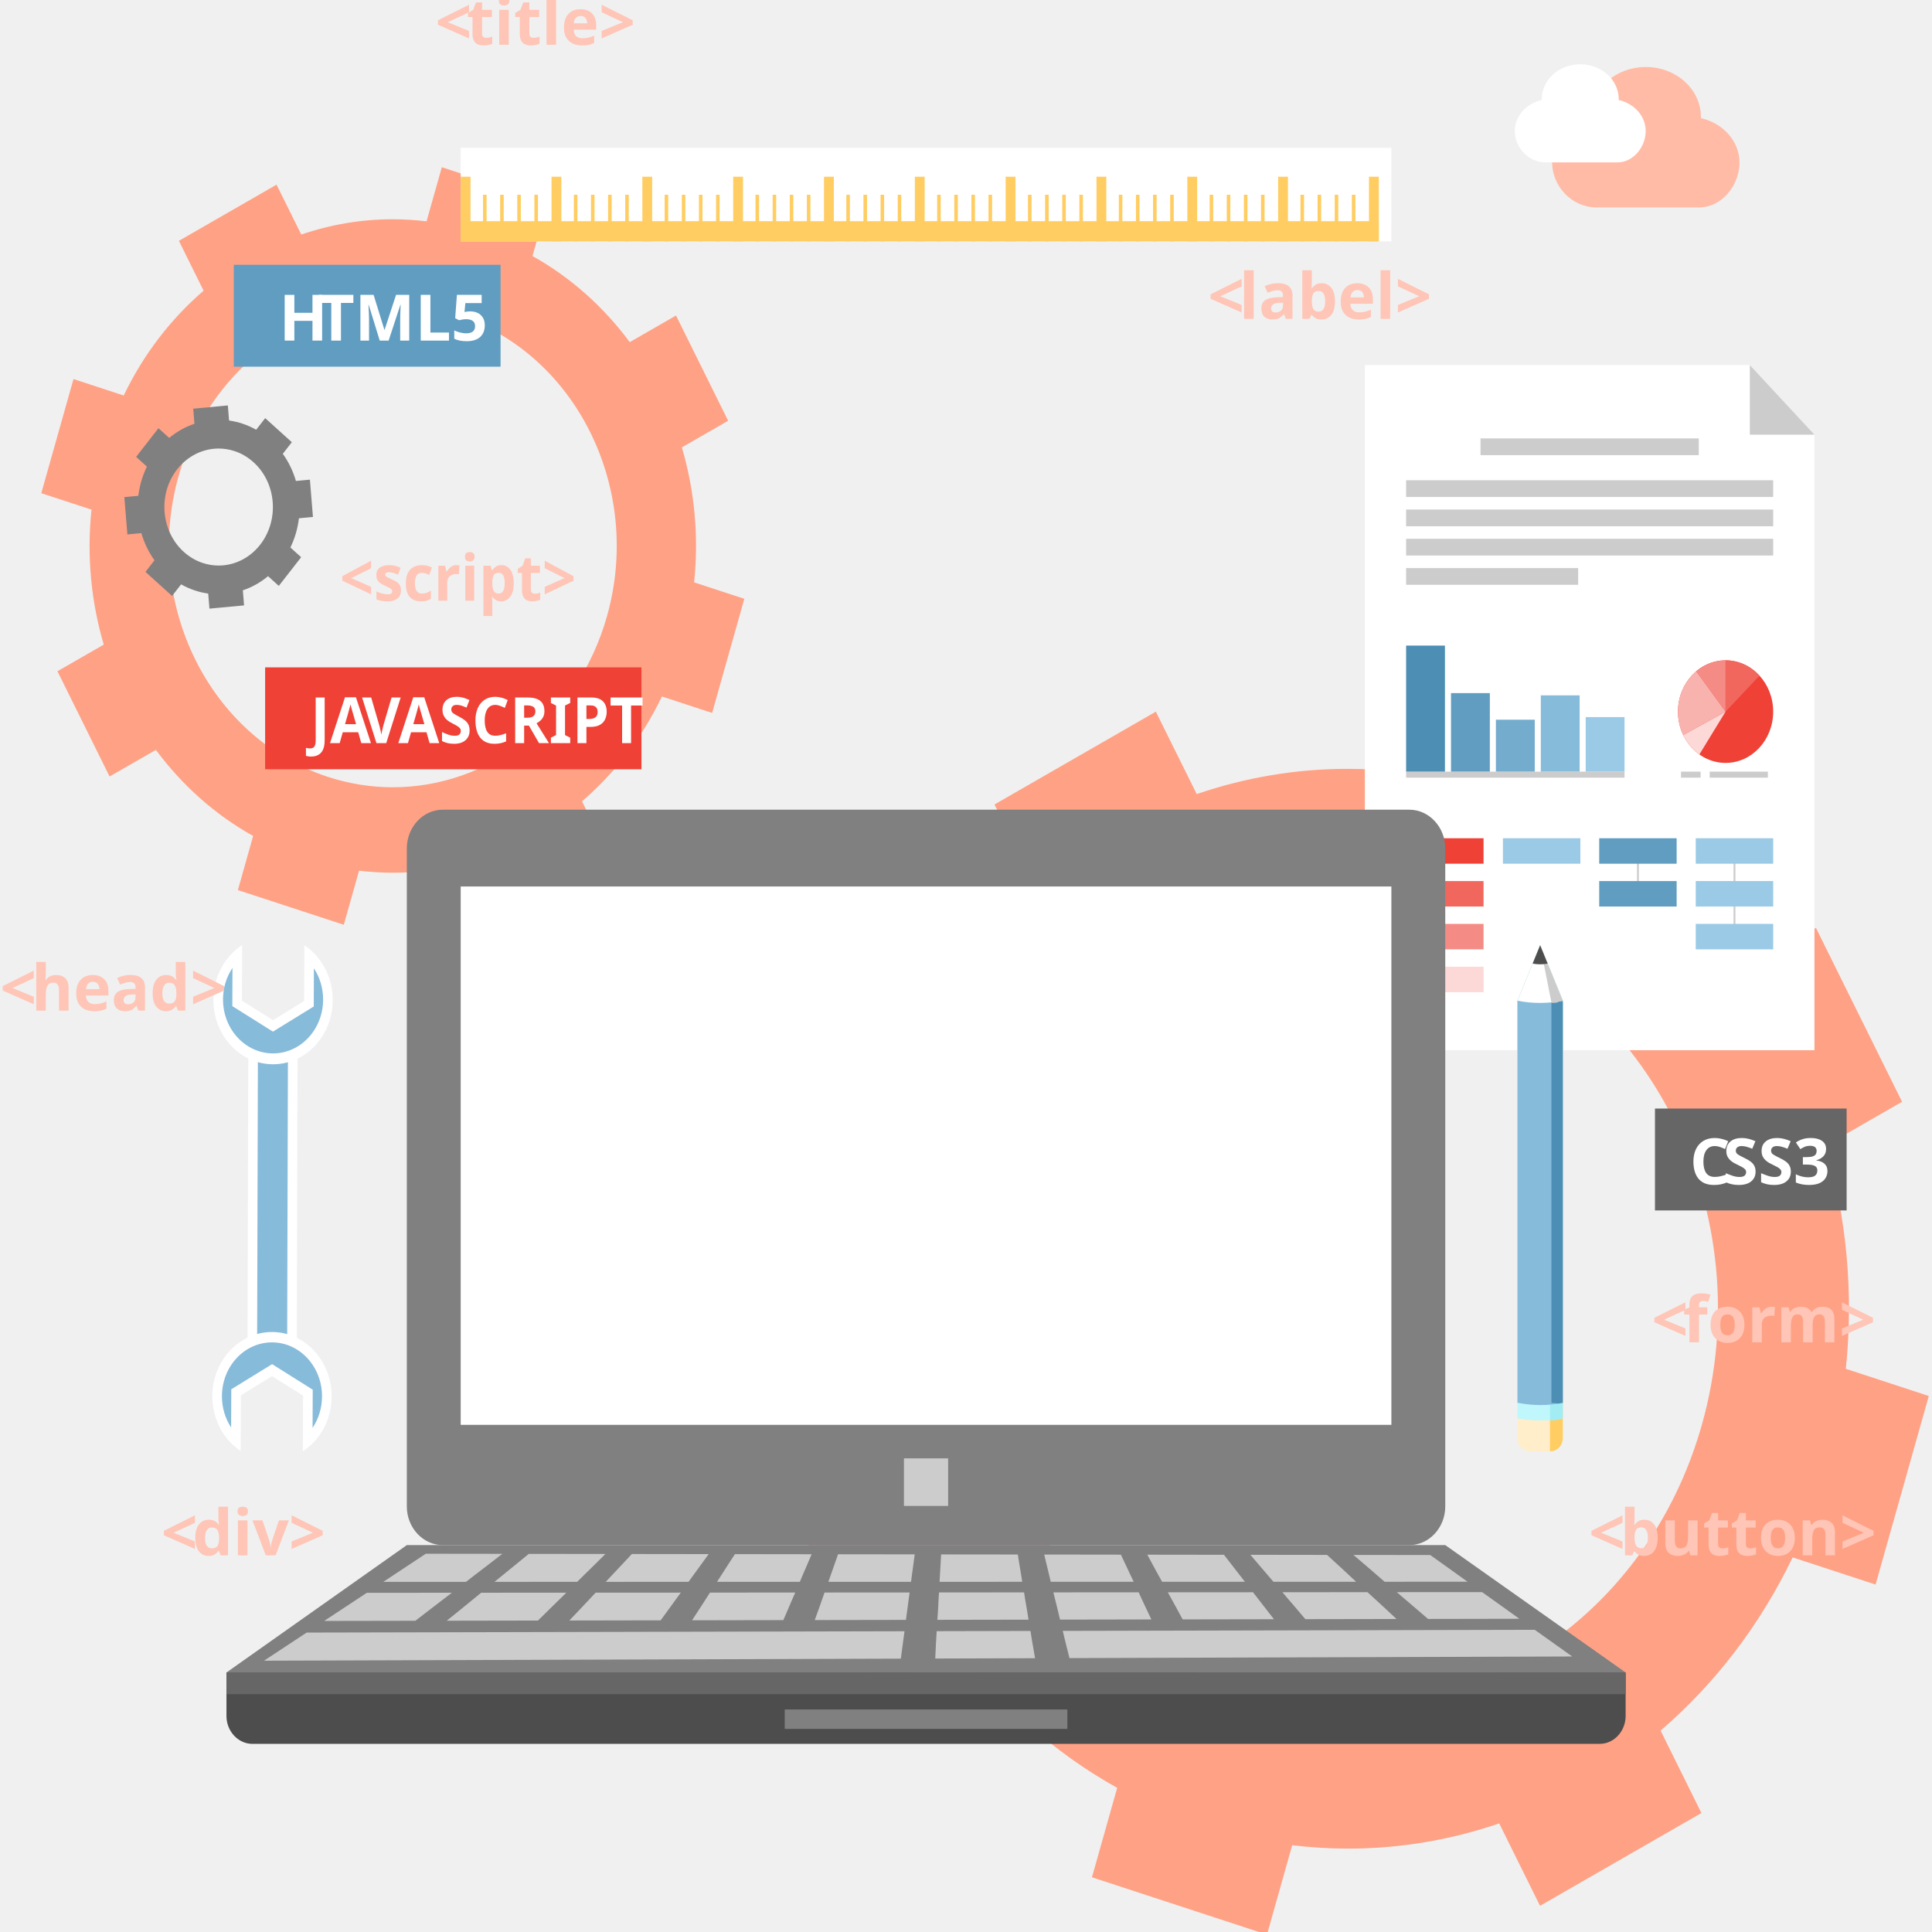
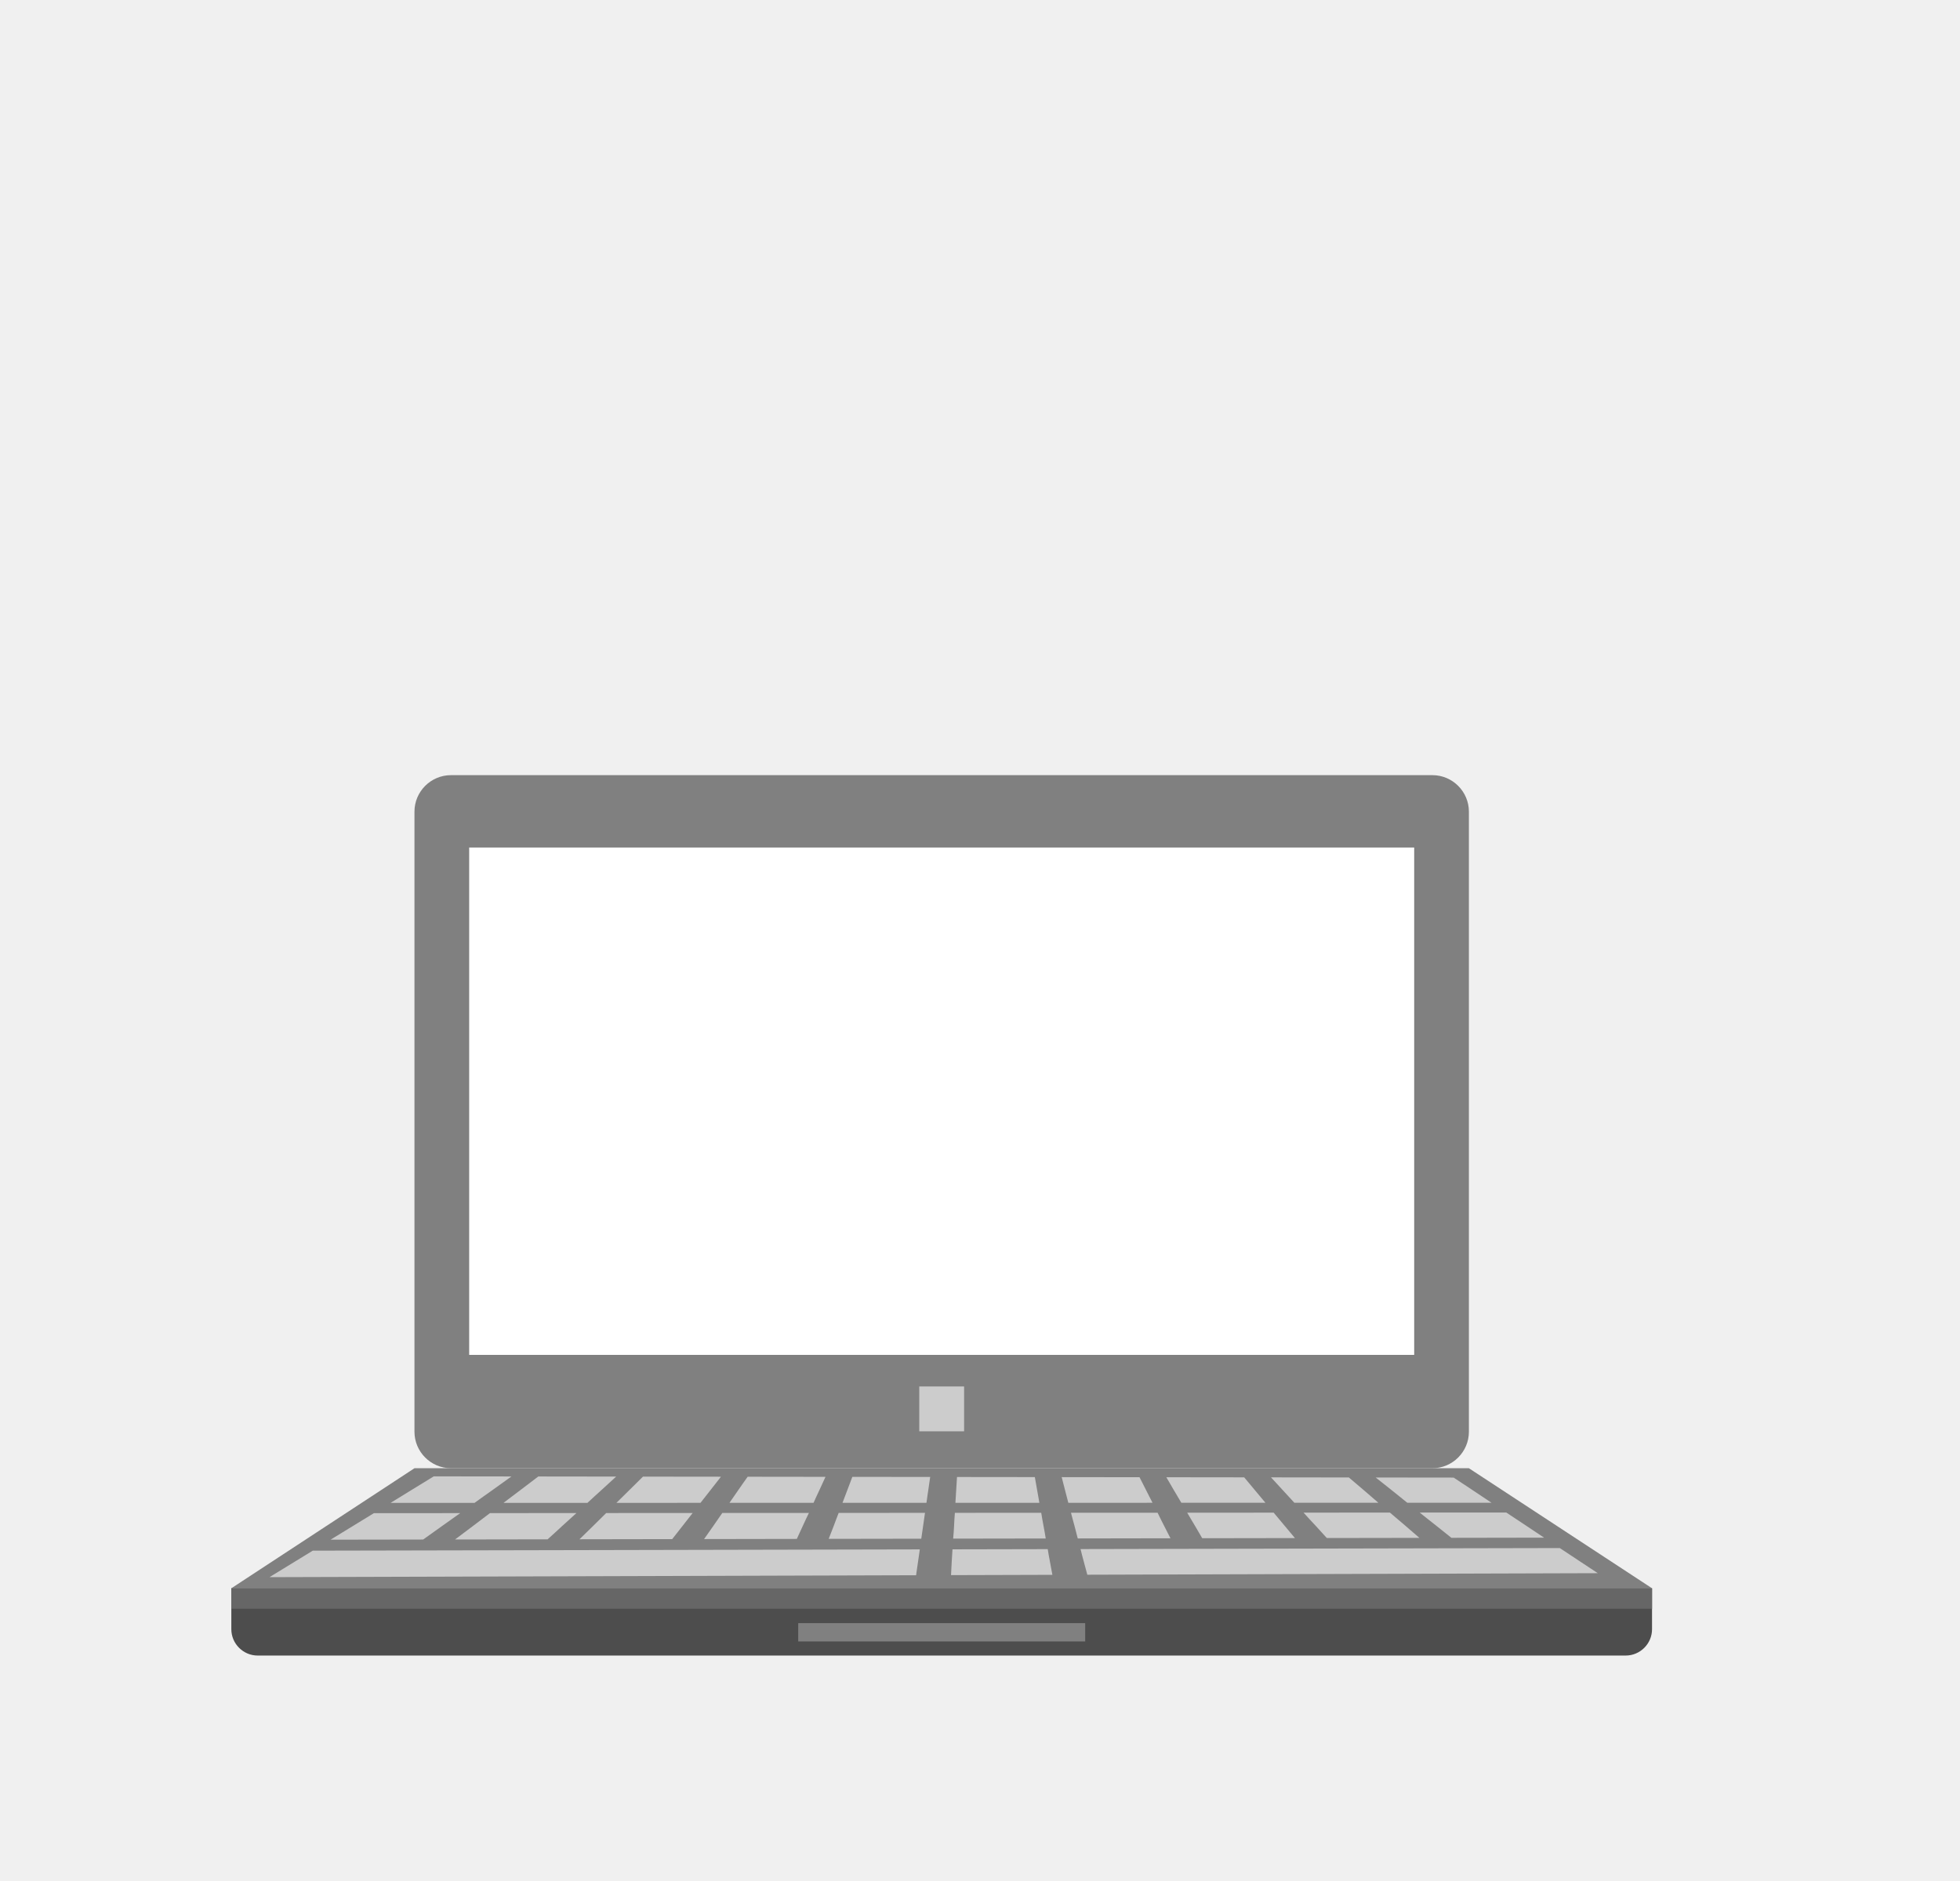
- <svg xmlns="http://www.w3.org/2000/svg" width="100%" height="100%" viewBox="0 0 1000 1000" version="1.1" xml:space="preserve" style="fill-rule:evenodd;clip-rule:evenodd;stroke-miterlimit:22.926;">
-   <g id="Layer1">
-     <path d="M535.878,459.049l-21.129,-42.654l83.513,-48.04l21.155,42.659c25.038,-8.569 51.415,-13.079 78.285,-13.057l0,73.075c-82.119,-0.032 -158.07,57.308 -183.195,146.358c-30.756,109.019 26.324,224.259 127.499,257.401c18.54,6.072 37.274,8.955 55.696,8.962l0,73.085c-9.573,-0.007 -19.208,-0.589 -28.864,-1.768l-13.059,46.284l-90.587,-29.673l13.059,-46.284c-32.867,-18.319 -60.963,-43.61 -83.184,-73.629l-39.609,22.757l-44.569,-89.998l39.59,-22.782c-10.789,-36.587 -14.632,-75.825 -10.48,-115.448l-42.942,-14.067l27.541,-97.619l42.943,14.066c17.011,-35.396 40.472,-65.686 68.337,-89.628M697.702,397.957c9.571,0.007 19.201,0.59 28.856,1.769l13.057,-46.283l90.586,29.673l-13.056,46.283c32.851,18.314 60.972,43.612 83.193,73.633l39.584,-22.761l44.584,89.999l-39.584,22.766c10.778,36.602 14.623,75.833 10.474,115.458l42.94,14.067l-27.538,97.606l-42.939,-14.065c-17.021,35.408 -40.481,65.701 -68.342,89.645l21.126,42.666l-83.527,48.026l-21.128,-42.652c-25.041,8.563 -51.423,13.069 -78.286,13.051l0,-73.085c82.118,0.029 158.077,-57.305 183.197,-146.346c30.759,-109.028 -26.336,-224.274 -127.509,-257.414c-18.536,-6.071 -37.267,-8.955 -55.688,-8.961l0,-73.075Z" style="fill:#ffa185;fill-rule:nonzero;" />
-     <path d="M105.387,150.469l-12.787,-25.812l50.541,-29.074l12.801,25.816c15.153,-5.185 31.116,-7.915 47.378,-7.901l0,44.223c-49.697,-0.019 -95.662,34.681 -110.867,88.573c-18.613,65.976 15.931,135.717 77.161,155.774c11.22,3.675 22.556,5.42 33.706,5.423l0,44.229c-5.794,-0.005 -11.624,-0.356 -17.469,-1.069l-7.902,28.009l-54.82,-17.956l7.9,-28.011c-19.89,-11.086 -36.892,-26.391 -50.34,-44.559l-23.972,13.772l-26.972,-54.465l23.959,-13.787c-6.528,-22.14 -8.854,-45.887 -6.341,-69.866l-25.987,-8.512l16.666,-59.077l25.988,8.513c10.296,-21.422 24.494,-39.753 41.357,-54.243M203.32,113.498c5.79,0.005 11.619,0.357 17.462,1.07l7.902,-28.009l54.822,17.957l-7.904,28.009c19.882,11.084 36.9,26.394 50.348,44.562l23.956,-13.775l26.98,54.466l-23.955,13.778c6.525,22.15 8.852,45.893 6.34,69.873l25.985,8.511l-16.664,59.071l-25.987,-8.511c-10.3,21.427 -24.498,39.759 -41.357,54.25l12.784,25.82l-50.55,29.066l-12.785,-25.814c-15.156,5.182 -31.121,7.91 -47.377,7.898l0,-44.229c49.695,0.017 95.663,-34.68 110.866,-88.566c18.615,-65.981 -15.938,-135.724 -77.164,-155.781c-11.22,-3.674 -22.554,-5.418 -33.702,-5.423l0,-44.223Z" style="fill:#ffa185;fill-rule:nonzero;" />
-     <path d="M706.444,188.944l199.273,0l33.439,36.031l0,-36.031l0.001,354.631l-232.711,0l-0.002,-354.631Z" style="fill:#fff;" />
-     <path d="M847.787,440.465l0,22.163" style="fill:none;stroke-width:0.96px;stroke:#ccc;" />
-     <path d="M897.761,440.465l0,44.327" style="fill:none;stroke-width:0.96px;stroke:#ccc;" />
-     <rect x="766.312" y="226.928" width="112.976" height="8.659" style="fill:#ccc;" />
-     <rect x="727.803" y="248.577" width="189.996" height="8.659" style="fill:#ccc;" />
-     <rect x="727.804" y="263.728" width="189.996" height="8.659" style="fill:#ccc;" />
-     <rect x="727.804" y="278.883" width="189.996" height="8.659" style="fill:#ccc;" />
-     <rect x="727.804" y="294.035" width="89.042" height="8.659" style="fill:#ccc;" />
-     <path d="M893.159,341.784c13.607,0 24.639,11.886 24.639,26.549c0,14.662 -11.031,26.549 -24.639,26.549c-13.607,0 -24.639,-11.887 -24.639,-26.549c0,-14.663 11.032,-26.549 24.639,-26.549" style="fill:#ef4136;" />
-     <path d="M879.601,390.501c-3.537,-2.516 -6.438,-5.987 -8.381,-10.075l21.939,-12.093l-13.558,22.168Z" style="fill:#fcd8d6;" />
-     <path d="M871.219,380.426c-1.724,-3.626 -2.699,-7.737 -2.699,-12.093c0,-8.489 3.698,-16.047 9.454,-20.906l15.185,20.906l-21.94,12.093Z" style="fill:#f9b3af;" />
-     <path d="M877.973,347.426c4.184,-3.534 9.458,-5.642 15.186,-5.642l0,26.549l-15.186,-20.907Z" style="fill:#f48c85;" />
-     <path d="M893.159,341.784l0,26.549l17.56,-18.621c-4.469,-4.892 -10.684,-7.928 -17.56,-7.928" style="fill:#f2675d;" />
-     <rect x="727.803" y="399.394" width="113.054" height="3.116" style="fill:#ccc;" />
-     <rect x="727.804" y="334.157" width="20.098" height="65.237" style="fill:#4c8eb4;" />
-     <path d="M751.042,358.755l20.096,0l0.002,40.639l-20.098,0l0,-40.639Z" style="fill:#609dc1;" />
-     <rect x="774.28" y="372.517" width="20.098" height="26.877" style="fill:#73accd;" />
-     <rect x="797.52" y="359.915" width="20.098" height="39.479" style="fill:#87bbda;" />
-     <rect x="820.757" y="371.164" width="20.098" height="28.23" style="fill:#9acae6;" />
-     <rect x="870.089" y="399.394" width="10.143" height="3.116" style="fill:#ccc;" />
-     <rect x="884.93" y="399.394" width="30.129" height="3.116" style="fill:#ccc;" />
-     <path d="M905.716,224.975l33.44,0l-33.44,-36.032l0,36.032Z" style="fill:#ccc;" />
-     <rect x="727.804" y="433.876" width="40.076" height="13.178" style="fill:#ef4136;" />
-     <rect x="777.912" y="433.876" width="40.076" height="13.178" style="fill:#9acae6;" />
-     <rect x="827.75" y="433.876" width="40.076" height="13.178" style="fill:#609dc1;" />
-     <rect x="877.724" y="433.876" width="40.076" height="13.178" style="fill:#9acae6;" />
-     <rect x="727.804" y="456.038" width="40.076" height="13.178" style="fill:#f2675d;" />
-     <rect x="727.804" y="478.202" width="40.076" height="13.178" style="fill:#f48c85;" />
-     <rect x="727.804" y="500.365" width="40.076" height="13.178" style="fill:#fcd8d6;" />
-     <rect x="827.75" y="456.038" width="40.076" height="13.178" style="fill:#609dc1;" />
-     <rect x="877.724" y="456.038" width="40.076" height="13.178" style="fill:#9acae6;" />
-     <rect x="877.724" y="478.202" width="40.076" height="13.178" style="fill:#9acae6;" />
-     <path d="M229.161,419.1l500.314,0c10.228,0 18.592,9.014 18.592,20.033l0,340.577c0,11.019 -8.364,20.034 -18.592,20.034l-500.314,0c-10.226,0 -18.592,-9.015 -18.592,-20.034l0,-340.577c0,-11.019 8.366,-20.033 18.592,-20.033" style="fill:#808080;" />
-     <rect x="238.457" y="458.844" width="481.721" height="278.652" style="fill:#fff;" />
-     <rect x="467.888" y="754.844" width="22.857" height="24.629" style="fill:#ccc;" />
-     <path d="M210.569,799.744l537.499,0l93.355,65.933l-724.21,0l93.356,-65.933Z" style="fill:#808080;" />
-     <path d="M117.213,865.679l724.21,0l0,22.468c0,7.962 -6.047,14.477 -13.437,14.477l-697.336,0c-7.39,0 -13.437,-6.515 -13.437,-14.477l0,-22.468Z" style="fill:#4d4d4d;" />
-     <rect x="406.175" y="884.823" width="146.284" height="10.051" style="fill:#808080;" />
-     <rect x="117.214" y="865.68" width="724.209" height="11.232" style="fill:#666;" />
-     <path d="M232.565,837.809l-1.32,1.069l1.32,-0.002l0,-1.067ZM232.565,824.406l0,1.005c-2.73,2.08 -5.432,4.152 -8.158,6.246c-3.13,2.402 -6.23,4.835 -9.413,7.249c-15.776,0.032 -31.485,0.054 -47.195,0.084c3.724,-2.427 7.381,-4.852 11.038,-7.277c3.657,-2.423 7.312,-4.856 11.037,-7.286c14.187,-0.004 28.438,-0.015 42.691,-0.021M232.565,804.226l0,14.544c-11.407,0 -22.803,0.003 -34.158,-0.002c3.587,-2.423 7.312,-4.85 10.967,-7.273c3.656,-2.427 7.314,-4.856 11.038,-7.288l12.153,0.019ZM158.726,845.019l73.839,-0.163l0,14.413c-31.971,0.102 -63.943,0.203 -95.912,0.304c3.724,-2.425 7.38,-4.848 11.037,-7.275c3.656,-2.423 7.312,-4.85 11.036,-7.279M232.565,825.411l1.321,-1.005l-1.321,0l0,1.005ZM257.992,824.387l0,14.443l-25.427,0.046l0,-1.067c2.545,-2.054 5.094,-4.101 7.618,-6.167c2.927,-2.397 5.891,-4.835 8.871,-7.249l8.938,-0.006ZM257.992,817.093c-0.681,0.557 -1.36,1.114 -2.032,1.67l2.032,0l0,-1.67ZM257.992,804.259l0,1.558c-2.479,1.906 -4.92,3.815 -7.381,5.704c-3.167,2.431 -6.365,4.83 -9.413,7.247l-8.633,0.002l0,-14.544c8.476,0.014 16.952,0.023 25.427,0.033M232.565,844.856l25.427,-0.056l0,14.388l-25.427,0.081l0,-14.413ZM593.842,804.7c13.204,0.017 26.407,0.034 39.678,0.051c1.83,2.336 3.638,4.674 5.417,6.986c1.808,2.346 3.657,4.651 5.418,6.983c-14.286,0 -28.642,0.005 -42.86,0.005c-1.289,-2.337 -2.563,-4.648 -3.861,-7.003c-1.274,-2.312 -2.506,-4.68 -3.792,-7.022M540.486,804.628c13.203,0.017 26.474,0.033 39.679,0.055c1.15,2.347 2.207,4.701 3.317,7.026c1.125,2.354 2.167,4.679 3.318,7.016c-14.354,0.004 -28.642,0.004 -42.929,0.004c-0.541,-2.347 -1.116,-4.688 -1.693,-7.04c-0.574,-2.341 -1.152,-4.702 -1.692,-7.061M487.128,804.563c13.204,0.014 26.408,0.031 39.679,0.048c0.408,2.358 0.781,4.721 1.152,7.065c0.373,2.357 0.813,4.706 1.151,7.053c-14.288,0.008 -28.507,0.008 -42.794,0.013c0.135,-2.366 0.271,-4.729 0.406,-7.089c0.134,-2.356 0.271,-4.727 0.406,-7.09M433.772,804.49c13.204,0.016 26.408,0.033 39.679,0.05c-0.338,2.375 -0.644,4.736 -0.948,7.104c-0.305,2.366 -0.678,4.727 -0.948,7.093c-14.288,0.005 -28.574,0.005 -42.794,0.009c0.811,-2.375 1.695,-4.749 2.506,-7.119c0.813,-2.376 1.692,-4.755 2.505,-7.137M380.415,804.419c13.204,0.015 26.475,0.037 39.678,0.054c-1.016,2.386 -2.033,4.766 -3.046,7.143c-1.015,2.38 -2.099,4.75 -3.047,7.13c-14.355,0.005 -28.642,0 -42.862,0.005c1.488,-2.385 3.045,-4.774 4.605,-7.163c1.554,-2.382 3.046,-4.772 4.672,-7.169M327.057,804.352c13.204,0.017 26.476,0.032 39.747,0.05c-1.76,2.397 -3.52,4.789 -5.213,7.18c-1.693,2.391 -3.521,4.778 -5.215,7.169c-14.286,0.006 -28.572,0.006 -42.861,0.012c2.235,-2.403 4.539,-4.8 6.772,-7.198c2.236,-2.399 4.468,-4.81 6.77,-7.213M604.472,824.173c14.694,-0.011 29.388,-0.022 44.081,-0.028c1.76,2.331 3.587,4.657 5.416,6.987c1.829,2.326 3.658,4.645 5.418,6.975c-15.776,0.03 -31.553,0.058 -47.262,0.083c-1.22,-2.335 -2.548,-4.684 -3.792,-7.003c-1.26,-2.348 -2.64,-4.678 -3.861,-7.014M545.225,824.205c14.694,-0.006 29.388,-0.017 44.147,-0.021c1.016,2.341 2.169,4.683 3.251,7.02c1.084,2.342 2.234,4.679 3.319,7.015c-15.777,0.033 -31.555,0.061 -47.263,0.087c-0.542,-2.352 -1.122,-4.705 -1.694,-7.042c-0.577,-2.356 -1.218,-4.705 -1.76,-7.059M486.045,824.244c14.625,-0.011 29.319,-0.015 44.013,-0.028c0.338,2.36 0.744,4.713 1.15,7.065c0.407,2.352 0.813,4.701 1.151,7.053c-15.776,0.028 -31.485,0.056 -47.194,0.084c0.204,-2.358 0.372,-4.721 0.473,-7.081c0.101,-2.358 0.203,-4.722 0.407,-7.093M426.799,824.283c14.691,-0.011 29.318,-0.017 44.011,-0.028c-0.339,2.371 -0.643,4.73 -0.947,7.104c-0.304,2.36 -0.61,4.729 -0.949,7.092c-15.777,0.028 -31.486,0.056 -47.196,0.084c0.882,-2.376 1.726,-4.737 2.573,-7.12c0.844,-2.368 1.625,-4.751 2.508,-7.132M367.482,824.316c14.692,-0.004 29.386,-0.01 44.148,-0.021c-1.084,2.38 -2.097,4.762 -3.115,7.142c-1.014,2.375 -2.03,4.75 -3.047,7.124c-15.778,0.034 -31.553,0.057 -47.262,0.09c1.557,-2.392 3.141,-4.764 4.672,-7.158c1.516,-2.379 3.047,-4.785 4.604,-7.177M308.302,824.356c14.625,-0.006 29.387,-0.017 44.079,-0.023c-1.76,2.392 -3.477,4.77 -5.213,7.175c-1.716,2.379 -3.452,4.783 -5.213,7.171c-15.777,0.033 -31.554,0.061 -47.263,0.087c2.301,-2.403 4.554,-4.785 6.838,-7.203c2.251,-2.383 4.471,-4.799 6.772,-7.207M484.827,844.287c16.181,-0.034 32.297,-0.071 48.548,-0.11c0.339,2.358 0.745,4.711 1.152,7.059c0.407,2.352 0.812,4.705 1.218,7.054c-17.266,0.055 -34.464,0.109 -51.664,0.165c0.136,-2.358 0.238,-4.718 0.338,-7.081c0.102,-2.36 0.271,-4.718 0.408,-7.087M257.992,805.817c0.674,-0.519 1.35,-1.038 2.031,-1.555l-2.031,-0.003l0,1.558ZM257.992,818.763l0,-1.67c2.265,-1.848 4.561,-3.697 6.838,-5.561c2.928,-2.395 5.892,-4.833 8.871,-7.253c13.203,0.018 26.408,0.032 39.679,0.056c-2.438,2.408 -4.875,4.812 -7.313,7.214c-2.438,2.403 -4.943,4.805 -7.312,7.208c-13.607,0.005 -27.216,0.006 -40.763,0.006M257.992,838.83l0,-14.443c11.696,-0.008 23.377,-0.011 35.143,-0.02c-2.507,2.408 -4.944,4.816 -7.38,7.219c-2.438,2.403 -4.808,4.8 -7.314,7.21l-20.449,0.034ZM701.232,843.801l0,13.956l-17.605,0.056c-43.332,0.138 -86.738,0.283 -130.074,0.42c-0.608,-2.346 -1.15,-4.695 -1.76,-7.042c-0.608,-2.348 -1.152,-4.695 -1.692,-7.048c40.695,-0.094 81.388,-0.185 122.083,-0.277l29.048,-0.065ZM701.232,824.112l0,13.919l-25.595,0.044c-1.962,-2.32 -3.907,-4.659 -5.891,-6.966c-2.011,-2.338 -4.061,-4.651 -5.958,-6.975c12.446,-0.011 24.941,-0.016 37.444,-0.022M701.232,818.072c-2.223,-2.102 -4.497,-4.202 -6.77,-6.302c-2.503,-2.309 -5.079,-4.628 -7.584,-6.947c-13.271,-0.018 -26.476,-0.035 -39.679,-0.058c2.032,2.332 3.976,4.678 5.959,6.984c2.01,2.337 3.995,4.645 5.957,6.971c13.995,-0.006 28.057,-0.006 42.117,-0.006l0,-0.642ZM701.232,804.84l0,0.578l-0.678,-0.58l0.678,0.002ZM257.992,844.8l55.388,-0.125c51.528,-0.116 103.125,-0.233 154.789,-0.351c-0.338,2.371 -0.643,4.738 -0.947,7.1c-0.306,2.367 -0.678,4.729 -0.948,7.091c-54.983,0.177 -109.966,0.356 -164.879,0.533l-43.403,0.14l0,-14.388ZM722.967,824.095c14.694,-0.005 29.389,-0.017 44.149,-0.028c3.182,2.304 6.444,4.594 9.682,6.911c3.194,2.283 6.433,4.596 9.617,6.898c-15.778,0.033 -31.555,0.06 -47.264,0.088c-2.708,-2.316 -5.404,-4.637 -8.057,-6.925c-2.696,-2.327 -5.485,-4.631 -8.127,-6.944M701.232,805.418c2.484,2.128 4.968,4.248 7.448,6.364c2.709,2.307 5.35,4.617 7.99,6.926c14.289,0 28.576,0 42.93,-0.005c-3.182,-2.304 -6.375,-4.589 -9.615,-6.905c-3.192,-2.284 -6.433,-4.6 -9.682,-6.909l-39.071,-0.049l0,0.578ZM701.232,818.714l0,-0.642l0.679,0.642l-0.679,0ZM701.232,838.031l0,-13.919l6.569,-0.005c2.505,2.318 5.046,4.603 7.584,6.946c2.472,2.284 5.01,4.625 7.448,6.939l-21.601,0.039ZM701.232,857.757l0,-13.956l93.173,-0.211c3.249,2.308 6.434,4.606 9.682,6.903c3.252,2.301 6.432,4.602 9.684,6.898c-37.528,0.126 -75.056,0.247 -112.539,0.366" style="fill:#ccc;" />
-     <rect x="238.455" y="76.514" width="481.721" height="48.423" style="fill:#fff;" />
-     <rect x="238.457" y="114.483" width="475.203" height="10.455" style="fill:#ffcd61;" />
-     <rect x="238.457" y="91.469" width="5.082" height="33.468" style="fill:#ffcd61;" />
-     <rect x="250.018" y="100.803" width="1.832" height="24.135" style="fill:#ffcd61;" />
-     <rect x="258.88" y="100.803" width="1.832" height="24.135" style="fill:#ffcd61;" />
-     <rect x="267.743" y="100.803" width="1.832" height="24.135" style="fill:#ffcd61;" />
-     <rect x="276.606" y="100.803" width="1.832" height="24.135" style="fill:#ffcd61;" />
-     <rect x="285.469" y="91.469" width="5.081" height="33.468" style="fill:#ffcd61;" />
-     <rect x="297.03" y="100.803" width="1.832" height="24.135" style="fill:#ffcd61;" />
-     <rect x="305.892" y="100.803" width="1.832" height="24.135" style="fill:#ffcd61;" />
-     <rect x="314.756" y="100.803" width="1.832" height="24.135" style="fill:#ffcd61;" />
-     <rect x="323.618" y="100.803" width="1.832" height="24.135" style="fill:#ffcd61;" />
-     <rect x="332.482" y="91.469" width="5.082" height="33.468" style="fill:#ffcd61;" />
-     <rect x="344.041" y="100.803" width="1.832" height="24.135" style="fill:#ffcd61;" />
-     <rect x="352.905" y="100.803" width="1.832" height="24.135" style="fill:#ffcd61;" />
-     <rect x="361.767" y="100.803" width="1.832" height="24.135" style="fill:#ffcd61;" />
-     <rect x="370.631" y="100.803" width="1.832" height="24.135" style="fill:#ffcd61;" />
-     <rect x="379.493" y="91.469" width="5.081" height="33.468" style="fill:#ffcd61;" />
-     <rect x="391.055" y="100.803" width="1.832" height="24.135" style="fill:#ffcd61;" />
-     <rect x="399.917" y="100.803" width="1.832" height="24.135" style="fill:#ffcd61;" />
-     <rect x="408.781" y="100.803" width="1.832" height="24.135" style="fill:#ffcd61;" />
-     <rect x="417.641" y="100.803" width="1.832" height="24.135" style="fill:#ffcd61;" />
-     <rect x="426.507" y="91.469" width="5.082" height="33.468" style="fill:#ffcd61;" />
-     <rect x="438.066" y="100.803" width="1.832" height="24.135" style="fill:#ffcd61;" />
-     <rect x="446.93" y="100.803" width="1.832" height="24.135" style="fill:#ffcd61;" />
-     <rect x="455.792" y="100.803" width="1.832" height="24.135" style="fill:#ffcd61;" />
-     <rect x="464.656" y="100.803" width="1.832" height="24.135" style="fill:#ffcd61;" />
-     <rect x="473.518" y="91.469" width="5.081" height="33.468" style="fill:#ffcd61;" />
-     <rect x="485.079" y="100.803" width="1.832" height="24.135" style="fill:#ffcd61;" />
-     <rect x="493.94" y="100.803" width="1.832" height="24.135" style="fill:#ffcd61;" />
-     <rect x="502.804" y="100.803" width="1.832" height="24.135" style="fill:#ffcd61;" />
-     <rect x="511.666" y="100.803" width="1.832" height="24.135" style="fill:#ffcd61;" />
-     <rect x="520.53" y="91.469" width="5.082" height="33.468" style="fill:#ffcd61;" />
-     <rect x="532.09" y="100.803" width="1.832" height="24.135" style="fill:#ffcd61;" />
-     <rect x="540.953" y="100.803" width="1.832" height="24.135" style="fill:#ffcd61;" />
-     <path d="M551.649,124.938l-0.001,-24.135l-1.831,0l0,24.135l1.832,0Z" style="fill:#ffcd61;" />
-     <rect x="558.678" y="100.803" width="1.832" height="24.135" style="fill:#ffcd61;" />
-     <rect x="567.543" y="91.469" width="5.081" height="33.468" style="fill:#ffcd61;" />
-     <rect x="579.103" y="100.803" width="1.832" height="24.135" style="fill:#ffcd61;" />
-     <rect x="587.965" y="100.803" width="1.832" height="24.135" style="fill:#ffcd61;" />
-     <path d="M598.662,124.938l-0.002,-24.135l-1.831,0l0,24.135l1.833,0Z" style="fill:#ffcd61;" />
-     <rect x="605.691" y="100.803" width="1.832" height="24.135" style="fill:#ffcd61;" />
-     <rect x="614.555" y="91.469" width="5.081" height="33.468" style="fill:#ffcd61;" />
-     <rect x="626.115" y="100.803" width="1.832" height="24.135" style="fill:#ffcd61;" />
-     <rect x="634.978" y="100.803" width="1.832" height="24.135" style="fill:#ffcd61;" />
-     <rect x="643.84" y="100.803" width="1.832" height="24.135" style="fill:#ffcd61;" />
-     <rect x="652.703" y="100.803" width="1.832" height="24.135" style="fill:#ffcd61;" />
-     <rect x="661.568" y="91.469" width="5.081" height="33.468" style="fill:#ffcd61;" />
-     <rect x="673.126" y="100.803" width="1.832" height="24.135" style="fill:#ffcd61;" />
-     <rect x="681.99" y="100.803" width="1.832" height="24.135" style="fill:#ffcd61;" />
-     <rect x="690.852" y="100.803" width="1.832" height="24.135" style="fill:#ffcd61;" />
-     <rect x="699.716" y="100.803" width="1.832" height="24.135" style="fill:#ffcd61;" />
-     <rect x="708.58" y="91.469" width="5.081" height="33.468" style="fill:#ffcd61;" />
-     <path d="M128.544,533.969l25.502,0.176l-0.478,178.185l-25.501,-0.175l0.477,-178.186Z" style="fill:#fff;" />
-     <path d="M133.499,541.997l-0.435,162.198l15.551,0.107l0.434,-162.197l-15.55,-0.108Z" style="fill:#87bbda;" />
-     <path d="M157.549,489.27c8.841,5.888 14.717,16.447 14.667,28.466c-0.074,18.375 -13.956,33.209 -31.013,33.128c-17.053,-0.076 -30.818,-15.038 -30.745,-33.414c0.049,-12.022 6.007,-22.524 14.896,-28.329l-0.079,18.817l-0.036,10.014l8.025,5.044l8.033,5.047l8.069,-4.972l8.068,-4.968l0.04,-10.016l0.075,-18.817Z" style="fill:#fff;" />
-     <path d="M156.759,751.192c8.89,-5.805 14.847,-16.31 14.898,-28.329c0.072,-18.375 -13.694,-33.335 -30.748,-33.414c-17.054,-0.081 -30.938,14.752 -31.013,33.128c-0.046,12.021 5.828,22.577 14.668,28.464l0.075,-18.815l0.042,-10.014l8.067,-4.97l8.069,-4.972l8.032,5.044l8.024,5.047l-0.036,10.015l-0.078,18.816Z" style="fill:#fff;" />
-     <path d="M161.787,739.054c3.11,-4.64 4.869,-10.281 4.893,-16.214c0.061,-15.413 -11.486,-27.964 -25.792,-28.031c-14.308,-0.065 -25.954,12.375 -26.016,27.791c-0.024,5.935 1.691,11.587 4.763,16.26l0.08,-19.767l21.128,-13.012l21.022,13.207l-0.078,19.766Z" style="fill:#87bbda;" />
-     <path d="M120.328,500.996c-3.111,4.64 -4.87,10.28 -4.893,16.213c-0.062,15.417 11.481,27.964 25.793,28.03c14.308,0.066 25.953,-12.374 26.012,-27.791c0.026,-5.931 -1.69,-11.589 -4.763,-16.258l-0.08,19.768l-21.125,13.012l-21.022,-13.208l0.078,-19.766Z" style="fill:#87bbda;" />
-     <path d="M808.903,517.964l-11.737,-28.694l-11.737,28.694l-0.002,226.328c0.002,3.795 2.882,6.9 6.403,6.9l10.671,0c3.521,0 6.402,-3.105 6.402,-6.9l0,-226.328Z" style="fill:#ffeec9;" />
-     <path d="M808.904,517.964l-11.739,-28.694l5.093,29.84l-0.002,232.082l0.245,0c3.521,0 6.401,-3.105 6.401,-6.899l0.002,-226.329Z" style="fill:#ffcd61;" />
-     <path d="M808.903,517.964l-11.737,-28.694l-11.737,28.694l0,216.17c8.265,1.516 16.037,1.448 23.474,0l0,-216.17Z" style="fill:#c0f7fc;" />
-     <path d="M808.904,517.964l-11.739,-28.694l5.093,29.84l-0.002,216.134c4.015,0.013 2.83,-0.366 6.646,-1.11l0.002,-216.17Z" style="fill:#a2edf4;" />
-     <path d="M808.903,517.964l-11.737,-28.694l-11.737,28.694l0,208.102c8.31,1.621 16.079,1.548 23.474,0l0,-208.102Z" style="fill:#87bbda;" />
-     <path d="M808.874,518.879l-11.646,-28.469l5.789,28.506l0,207.251c3.996,0.013 2.082,0.712 5.857,-0.079l0,-207.209Z" style="fill:#4c8eb4;" />
-     <path d="M808.903,517.963l-11.737,-28.693l-11.736,28.693c3.728,0.746 7.664,1.147 11.736,1.147c4.071,0 8.008,-0.401 11.737,-1.147" style="fill:#fff;" />
-     <path d="M808.903,517.964l-11.737,-28.694l5.893,29.84c4.072,0 2.115,-0.4 5.844,-1.146" style="fill:#ccc;" />
-     <path d="M801.044,498.75l-3.877,-9.48l-3.879,9.48c1.233,0.247 2.532,0.379 3.879,0.379c1.343,0 2.645,-0.132 3.877,-0.379" style="fill:#4d4d4d;" />
-     <rect x="121.018" y="137.056" width="138.069" height="52.739" style="fill:#609dc1;" />
-     <rect x="856.611" y="573.784" width="99.199" height="52.737" style="fill:#666;" />
-     <path d="M113.168,314.586l-4.764,0.449l-0.635,-7.8c-4.89,-0.685 -9.658,-2.304 -14.025,-4.773l-4.675,6.001l-13.78,-12.46l4.674,-6.001c-3.039,-4.235 -5.32,-8.954 -6.795,-14.062l-7.24,0.683l-1.566,-19.311l7.237,-0.682c0.636,-5.308 2.127,-10.377 4.429,-15.117l-5.565,-5.038l11.56,-14.848l5.571,5.035c3.928,-3.27 8.311,-5.726 13.049,-7.317l-0.633,-7.803l13.158,-1.238l0,21.86c-8.17,-0.003 -16.083,3.842 -21.52,10.819c-9.957,12.79 -8.402,31.921 3.461,42.649c2.926,2.646 6.249,4.592 9.871,5.779c2.703,0.885 5.459,1.316 8.188,1.316l0,21.859ZM150.312,283.379l5.566,5.034l-11.57,14.848l-5.566,-5.037c-3.932,3.272 -8.306,5.731 -13.045,7.324l0.629,7.8l-13.158,1.238l0,-21.859c8.171,0.003 16.083,-3.844 21.521,-10.822c9.954,-12.788 8.407,-31.916 -3.46,-42.646c-2.93,-2.647 -6.254,-4.594 -9.872,-5.779c-2.703,-0.885 -5.459,-1.316 -8.189,-1.316l0,-21.86l4.763,-0.448l0.631,7.799c4.889,0.683 9.662,2.304 14.035,4.774l4.671,-6.001l13.783,12.46l-4.672,6.001c3.034,4.238 5.315,8.954 6.79,14.062l7.243,-0.683l1.566,19.313l-7.246,0.677c-0.629,5.308 -2.117,10.382 -4.42,15.121" style="fill:#808080;fill-rule:nonzero;" />
-     <path d="M880.382,61.168c11.431,2.524 19.982,11.899 19.982,22.997c0,11.408 -8.862,23.192 -20.947,23.192l-53.121,0c-12.934,0 -22.903,-11.166 -22.903,-23.192c0,-11.098 8.55,-20.473 19.982,-22.997c-0.007,-0.222 -0.01,-0.445 -0.01,-0.668c0,-14.258 12.766,-25.818 28.513,-25.818c15.746,0 28.514,11.56 28.514,25.818c0,0.223 -0.004,0.446 -0.01,0.668" style="fill:#ffbba6;" />
-     <path d="M837.847,51.774c7.987,1.763 13.964,8.314 13.964,16.069c0,7.973 -6.195,16.208 -14.639,16.208l-37.12,0c-9.038,0 -16.005,-7.805 -16.005,-16.208c0,-7.755 5.975,-14.306 13.962,-16.069c-0.004,-0.155 -0.006,-0.311 -0.006,-0.468c0,-9.962 8.92,-18.04 19.925,-18.04c11.003,0 19.925,8.078 19.925,18.04c0,0.157 -0.003,0.313 -0.006,0.468" style="fill:#fff;" />
-     <rect x="137.229" y="345.432" width="194.787" height="52.737" style="fill:#ef4136;" />
-     <text x="144.375px" y="176.278px" style="font-family:PT Sans;font-size:33.119px;font-weight:700;fill:#fff;">H<tspan x="164.385px 181.843px 206.433px 222.231px " y="176.278px 176.278px 176.278px 176.278px ">TML5</tspan>
-     </text>
-     <text x="874.581px" y="613.004px" style="font-family:PT Sans;font-size:33.119px;font-weight:700;fill:#fff;">C<tspan x="891.763px 908.053px 924.344px " y="613.004px 613.004px 613.004px ">SS3</tspan>
-     </text>
-     <text x="225.269px" y="23.183px" style="font-family:PT Sans;font-size:33.119px;font-weight:700;fill:#ffc5b6;">&lt;<tspan x="241.467px 252.194px 260.463px 271.19px 280.226px 295.84px " y="23.183px 23.183px 23.183px 23.183px 23.183px 23.183px ">title&gt;</tspan>
-     </text>
-     <text x="625.184px" y="165.033px" style="font-family:PT Sans;font-size:33.119px;font-weight:700;fill:#ffc5b6;">&lt;<tspan x="641.382px 650.419px 665.664px 682.139px 697.753px 706.79px " y="165.033px 165.033px 165.033px 165.033px 165.033px 165.033px ">label&gt;</tspan>
-     </text>
-     <text x="0px" y="523.085px" style="font-family:PT Sans;font-size:33.119px;font-weight:700;fill:#ffc5b6;">&lt;<tspan x="16.198px 32.95px 48.564px 63.809px 80.376px " y="523.085px 523.085px 523.085px 523.085px 523.085px ">head&gt;</tspan>
-     </text>
-     <text x="83.419px" y="805.029px" style="font-family:PT Sans;font-size:33.119px;font-weight:700;fill:#ffc5b6;">&lt;<tspan x="99.618px 116.185px 124.453px 139.114px " y="805.029px 805.029px 805.029px 805.029px ">div&gt;</tspan>
-     </text>
-     <text x="854.879px" y="694.775px" style="font-family:PT Sans;font-size:33.119px;font-weight:700;fill:#ffc5b6;">&lt;<tspan x="871.077px 880.944px 897.449px 908.238px 932.981px " y="694.775px 694.775px 694.775px 694.775px 694.775px ">form&gt;</tspan>
-     </text>
-     <text x="822.329px" y="805.029px" style="font-family:PT Sans;font-size:33.119px;font-weight:700;fill:#ffc5b6;">&lt;<tspan x="838.527px 855.002px 871.538px 882.265px 892.992px 909.498px 926.25px " y="805.029px 805.029px 805.029px 805.029px 805.029px 805.029px 805.029px ">button&gt;</tspan>
-     </text>
-     <g transform="matrix(1.44172,0,0,1.55348,-97.3133,-100.865)">
-       <text x="189.473px" y="265.072px" style="font-family:PT Sans;font-size:21.319px;font-weight:700;fill:#ffc5b6;">&lt;script&gt; </text>
-       <text x="178.918px" y="312.536px" style="font-family:PT Sans;font-size:21.319px;font-weight:700;fill:#fff;">JA<tspan x="197.488px 208.872px 221.77px " y="312.536px 312.536px 312.536px ">VAS</tspan>CRIPT</text>
-     </g>
+ <svg xmlns="http://www.w3.org/2000/svg" width="100%" height="100%" viewBox="0 0 693 665" version="1.1" xml:space="preserve" style="fill-rule:evenodd;clip-rule:evenodd;stroke-linejoin:round;stroke-miterlimit:1.414;">
+   <g transform="matrix(1,0,0,1,-67.0075,-60.6647)">
+     <path d="M226.447,334.71L573.472,334.71C580.566,334.71 586.368,340.513 586.368,347.606L586.368,566.841C586.368,573.934 580.566,579.737 573.472,579.737L226.447,579.737C219.354,579.737 213.551,573.934 213.551,566.841L213.551,347.606C213.551,340.513 219.354,334.71 226.447,334.71" style="fill:rgb(128,128,128);" />
+   </g>
+   <g transform="matrix(1,0,0,1,-67.0075,-60.6647)">
+     <rect x="232.895" y="360.294" width="334.129" height="179.373" style="fill:white;" />
+   </g>
+   <g transform="matrix(1,0,0,1,-67.0075,-60.6647)">
+     <rect x="392.032" y="550.834" width="15.854" height="15.854" style="fill:rgb(204,204,204);" />
+   </g>
+   <g transform="matrix(1,0,0,1,-67.0075,-60.6647)">
+     <path d="M213.552,579.737L586.369,579.737L651.121,622.179L148.799,622.179L213.552,579.737Z" style="fill:rgb(128,128,128);" />
+   </g>
+   <g transform="matrix(1,0,0,1,-67.0075,-60.6647)">
+     <path d="M148.799,622.181L651.121,622.181L651.121,636.644C651.121,641.769 646.927,645.963 641.801,645.963L158.119,645.963C152.993,645.963 148.799,641.769 148.799,636.644L148.799,622.181Z" style="fill:rgb(77,77,77);" />
+   </g>
+   <g transform="matrix(1,0,0,1,-67.0075,-60.6647)">
+     <rect x="349.227" y="634.504" width="101.465" height="6.47" style="fill:rgb(128,128,128);" />
+   </g>
+   <g transform="matrix(1,0,0,1,-67.0075,-60.6647)">
+     <rect x="148.799" y="622.181" width="502.322" height="7.23" style="fill:rgb(102,102,102);" />
+   </g>
+   <g transform="matrix(1,0,0,1,-67.0075,-60.6647)">
+     <path d="M228.809,604.24L227.893,604.928L228.809,604.927L228.809,604.24ZM228.809,595.612L228.809,596.259C226.915,597.598 225.041,598.932 223.15,600.28C220.979,601.826 218.829,603.392 216.621,604.946C205.679,604.967 194.783,604.981 183.886,605C186.469,603.438 189.006,601.877 191.542,600.316C194.079,598.756 196.614,597.19 199.198,595.626C209.038,595.623 218.923,595.616 228.809,595.612M228.809,582.622L228.809,591.984C220.897,591.984 212.992,591.986 205.116,591.983C207.604,590.423 210.188,588.861 212.723,587.301C215.259,585.739 217.796,584.175 220.379,582.61L228.809,582.622ZM177.593,608.881L228.809,608.776L228.809,618.054C206.633,618.12 184.457,618.185 162.283,618.25C164.866,616.689 167.402,615.129 169.938,613.567C172.474,612.007 175.01,610.445 177.593,608.881M228.809,596.259L229.725,595.612L228.809,595.612L228.809,596.259ZM246.445,595.6L246.445,604.897L228.809,604.927L228.809,604.24C230.574,602.918 232.342,601.6 234.093,600.27C236.123,598.727 238.179,597.158 240.246,595.604L246.445,595.6ZM246.445,590.905C245.973,591.263 245.502,591.622 245.036,591.98L246.445,591.98L246.445,590.905ZM246.445,582.643L246.445,583.646C244.726,584.873 243.033,586.102 241.326,587.318C239.129,588.883 236.911,590.427 234.797,591.983L228.809,591.984L228.809,582.622C234.688,582.631 240.567,582.637 246.445,582.643M228.809,608.776L246.445,608.74L246.445,618.002L228.809,618.054L228.809,608.776ZM479.396,582.927C488.554,582.938 497.712,582.949 506.917,582.96C508.186,584.464 509.44,585.969 510.674,587.457C511.928,588.967 513.211,590.451 514.432,591.952C504.523,591.952 494.566,591.955 484.704,591.955C483.81,590.451 482.926,588.963 482.026,587.447C481.142,585.959 480.288,584.435 479.396,582.927M442.387,582.881C451.545,582.892 460.75,582.902 469.909,582.916C470.707,584.427 471.44,585.942 472.21,587.439C472.99,588.954 473.713,590.451 474.511,591.955C464.555,591.958 454.645,591.958 444.735,591.958C444.36,590.447 443.961,588.94 443.561,587.426C443.163,585.919 442.762,584.399 442.387,582.881M405.377,582.839C414.536,582.848 423.694,582.859 432.899,582.87C433.182,584.388 433.441,585.909 433.698,587.418C433.957,588.935 434.262,590.447 434.497,591.958C424.586,591.963 414.724,591.963 404.814,591.966C404.908,590.443 405.002,588.922 405.096,587.403C405.189,585.886 405.284,584.36 405.377,582.839M368.369,582.792C377.527,582.802 386.686,582.813 395.891,582.824C395.656,584.353 395.444,585.873 395.233,587.397C395.022,588.92 394.763,590.44 394.576,591.963C384.665,591.966 374.756,591.966 364.893,591.969C365.456,590.44 366.069,588.912 366.631,587.386C367.195,585.857 367.805,584.325 368.369,582.792M331.36,582.746C340.518,582.756 349.723,582.77 358.881,582.781C358.176,584.317 357.471,585.849 356.768,587.379C356.064,588.911 355.312,590.437 354.655,591.969C344.698,591.972 334.788,591.969 324.925,591.972C325.957,590.437 327.037,588.899 328.119,587.361C329.197,585.828 330.232,584.289 331.36,582.746M294.35,582.703C303.508,582.714 312.714,582.724 321.919,582.735C320.698,584.278 319.477,585.818 318.303,587.357C317.129,588.896 315.861,590.433 314.686,591.972C304.777,591.976 294.868,591.976 284.957,591.98C286.507,590.433 288.105,588.89 289.654,587.346C291.205,585.802 292.753,584.25 294.35,582.703M486.769,595.462C496.961,595.455 507.153,595.448 517.344,595.444C518.565,596.945 519.832,598.442 521.101,599.942C522.369,601.439 523.638,602.932 524.859,604.432C513.916,604.451 502.973,604.469 492.077,604.485C491.231,602.982 490.31,601.47 489.447,599.977C488.573,598.466 487.616,596.966 486.769,595.462M445.674,595.483C455.866,595.479 466.058,595.472 476.295,595.469C477,596.976 477.8,598.484 478.55,599.988C479.302,601.496 480.1,603 480.852,604.504C469.909,604.525 458.965,604.543 448.07,604.56C447.694,603.046 447.292,601.531 446.895,600.027C446.495,598.51 446.05,596.998 445.674,595.483M404.626,595.508C414.77,595.501 424.962,595.498 435.154,595.49C435.389,597.009 435.67,598.524 435.952,600.038C436.234,601.552 436.516,603.064 436.75,604.578C425.808,604.596 414.912,604.614 404.016,604.632C404.157,603.114 404.274,601.593 404.344,600.074C404.414,598.556 404.485,597.034 404.626,595.508M363.532,595.533C373.722,595.526 383.868,595.522 394.059,595.515C393.824,597.041 393.613,598.56 393.402,600.088C393.191,601.607 392.979,603.132 392.744,604.653C381.801,604.671 370.905,604.689 360.008,604.707C360.62,603.178 361.205,601.658 361.793,600.124C362.378,598.6 362.92,597.066 363.532,595.533M322.389,595.554C332.58,595.552 342.772,595.548 353.011,595.541C352.259,597.073 351.556,598.606 350.85,600.138C350.147,601.667 349.442,603.196 348.737,604.724C337.793,604.746 326.851,604.761 315.955,604.782C317.035,603.242 318.134,601.715 319.196,600.174C320.247,598.643 321.309,597.094 322.389,595.554M281.341,595.58C291.485,595.576 301.724,595.569 311.915,595.565C310.694,597.105 309.503,598.636 308.299,600.184C307.109,601.715 305.905,603.263 304.683,604.8C293.74,604.821 282.797,604.839 271.901,604.856C273.497,603.309 275.06,601.776 276.644,600.219C278.205,598.685 279.745,597.13 281.341,595.58M403.781,608.41C415.005,608.388 426.183,608.364 437.455,608.339C437.69,609.857 437.972,611.372 438.254,612.883C438.536,614.397 438.817,615.912 439.099,617.424C427.123,617.459 415.194,617.494 403.264,617.53C403.358,616.012 403.429,614.493 403.498,612.972C403.569,611.453 403.686,609.935 403.781,608.41M246.445,583.646C246.913,583.312 247.382,582.978 247.854,582.645L246.445,582.643L246.445,583.646ZM246.445,591.98L246.445,590.905C248.016,589.715 249.609,588.525 251.188,587.325C253.219,585.783 255.275,584.214 257.341,582.656C266.499,582.668 275.658,582.677 284.863,582.692C283.172,584.242 281.482,585.79 279.791,587.336C278.1,588.883 276.362,590.429 274.719,591.976C265.281,591.979 255.842,591.98 246.445,591.98M246.445,604.897L246.445,595.6C254.558,595.595 262.66,595.593 270.821,595.587C269.082,597.137 267.392,598.687 265.702,600.234C264.011,601.781 262.367,603.324 260.629,604.875L246.445,604.897ZM553.883,608.097L553.883,617.081L541.672,617.117C511.616,617.206 481.509,617.299 451.451,617.387C451.029,615.877 450.653,614.365 450.23,612.854C449.808,611.343 449.431,609.832 449.056,608.317C477.283,608.257 505.508,608.198 533.735,608.139L553.883,608.097ZM553.883,595.423L553.883,604.383L536.13,604.411C534.769,602.918 533.42,601.412 532.044,599.927C530.649,598.422 529.227,596.933 527.911,595.437C536.544,595.43 545.211,595.427 553.883,595.423M553.883,591.535C552.341,590.182 550.764,588.83 549.187,587.478C547.451,585.992 545.664,584.499 543.927,583.006C534.722,582.995 525.563,582.984 516.405,582.969C517.814,584.47 519.163,585.98 520.538,587.465C521.932,588.969 523.309,590.455 524.67,591.952C534.377,591.948 544.131,591.948 553.883,591.948L553.883,591.535ZM553.883,583.017L553.883,583.389L553.413,583.016L553.883,583.017ZM246.445,608.74L284.863,608.66C320.604,608.585 356.392,608.51 392.227,608.434C391.993,609.96 391.781,611.484 391.57,613.004C391.358,614.528 391.1,616.048 390.913,617.569C352.776,617.683 314.639,617.798 276.55,617.912L246.445,618.002L246.445,608.74ZM568.959,595.412C579.151,595.409 589.343,595.401 599.581,595.394C601.788,596.877 604.051,598.351 606.297,599.843C608.512,601.312 610.759,602.801 612.967,604.283C602.023,604.304 591.08,604.322 580.184,604.34C578.306,602.849 576.436,601.355 574.596,599.882C572.726,598.384 570.791,596.901 568.959,595.412M553.883,583.389C555.606,584.759 557.329,586.124 559.049,587.486C560.928,588.971 562.76,590.458 564.591,591.944C574.502,591.944 584.412,591.944 594.368,591.941C592.161,590.458 589.946,588.987 587.699,587.496C585.485,586.026 583.237,584.535 580.983,583.049L553.883,583.017L553.883,583.389ZM553.883,591.948L553.883,591.535L554.354,591.948L553.883,591.948ZM553.883,604.383L553.883,595.423L558.439,595.42C560.177,596.912 561.939,598.383 563.7,599.891C565.414,601.361 567.175,602.868 568.866,604.358L553.883,604.383ZM553.883,617.081L553.883,608.097L618.509,607.961C620.763,609.447 622.972,610.926 625.225,612.405C627.48,613.886 629.686,615.367 631.942,616.845C605.912,616.926 579.882,617.004 553.883,617.081" style="fill:rgb(204,204,204);" />
  </g>
</svg>
